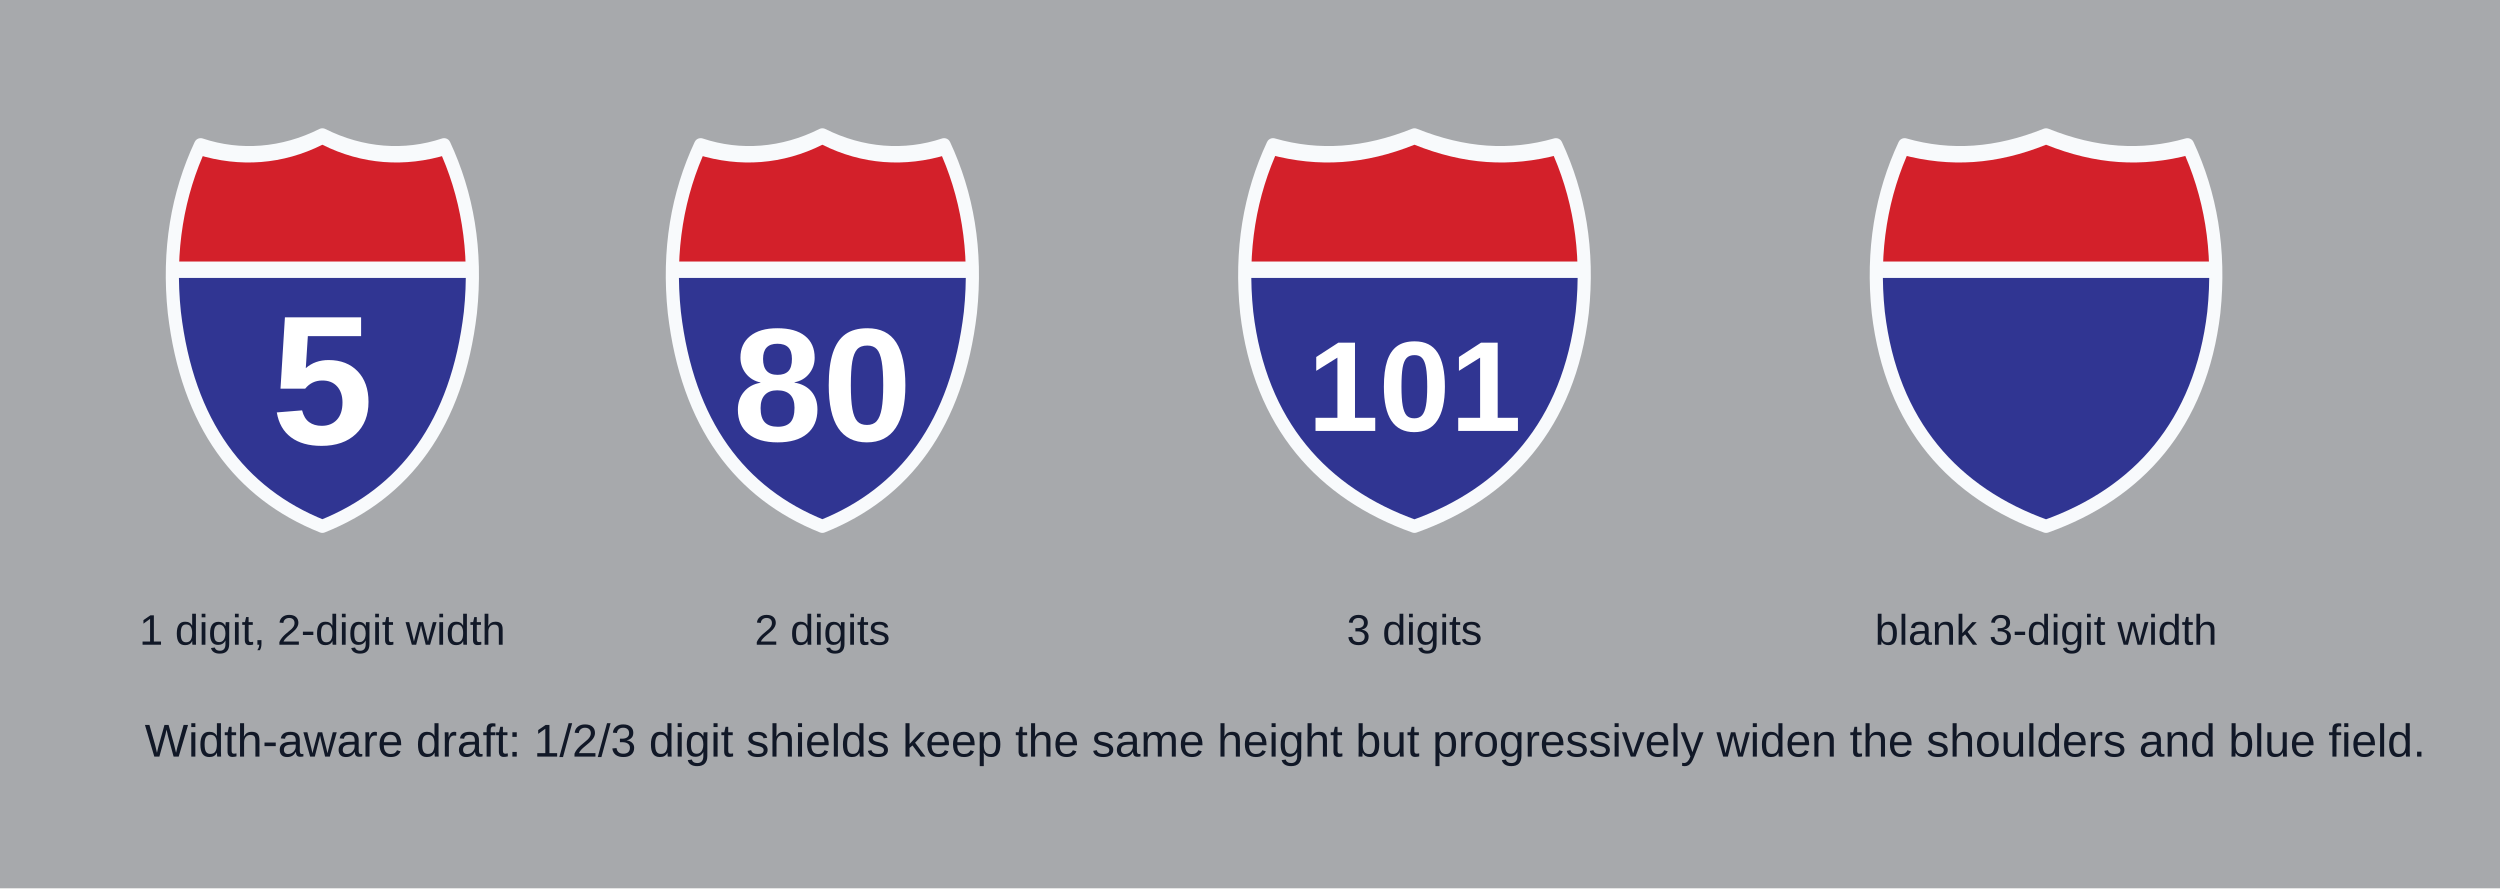
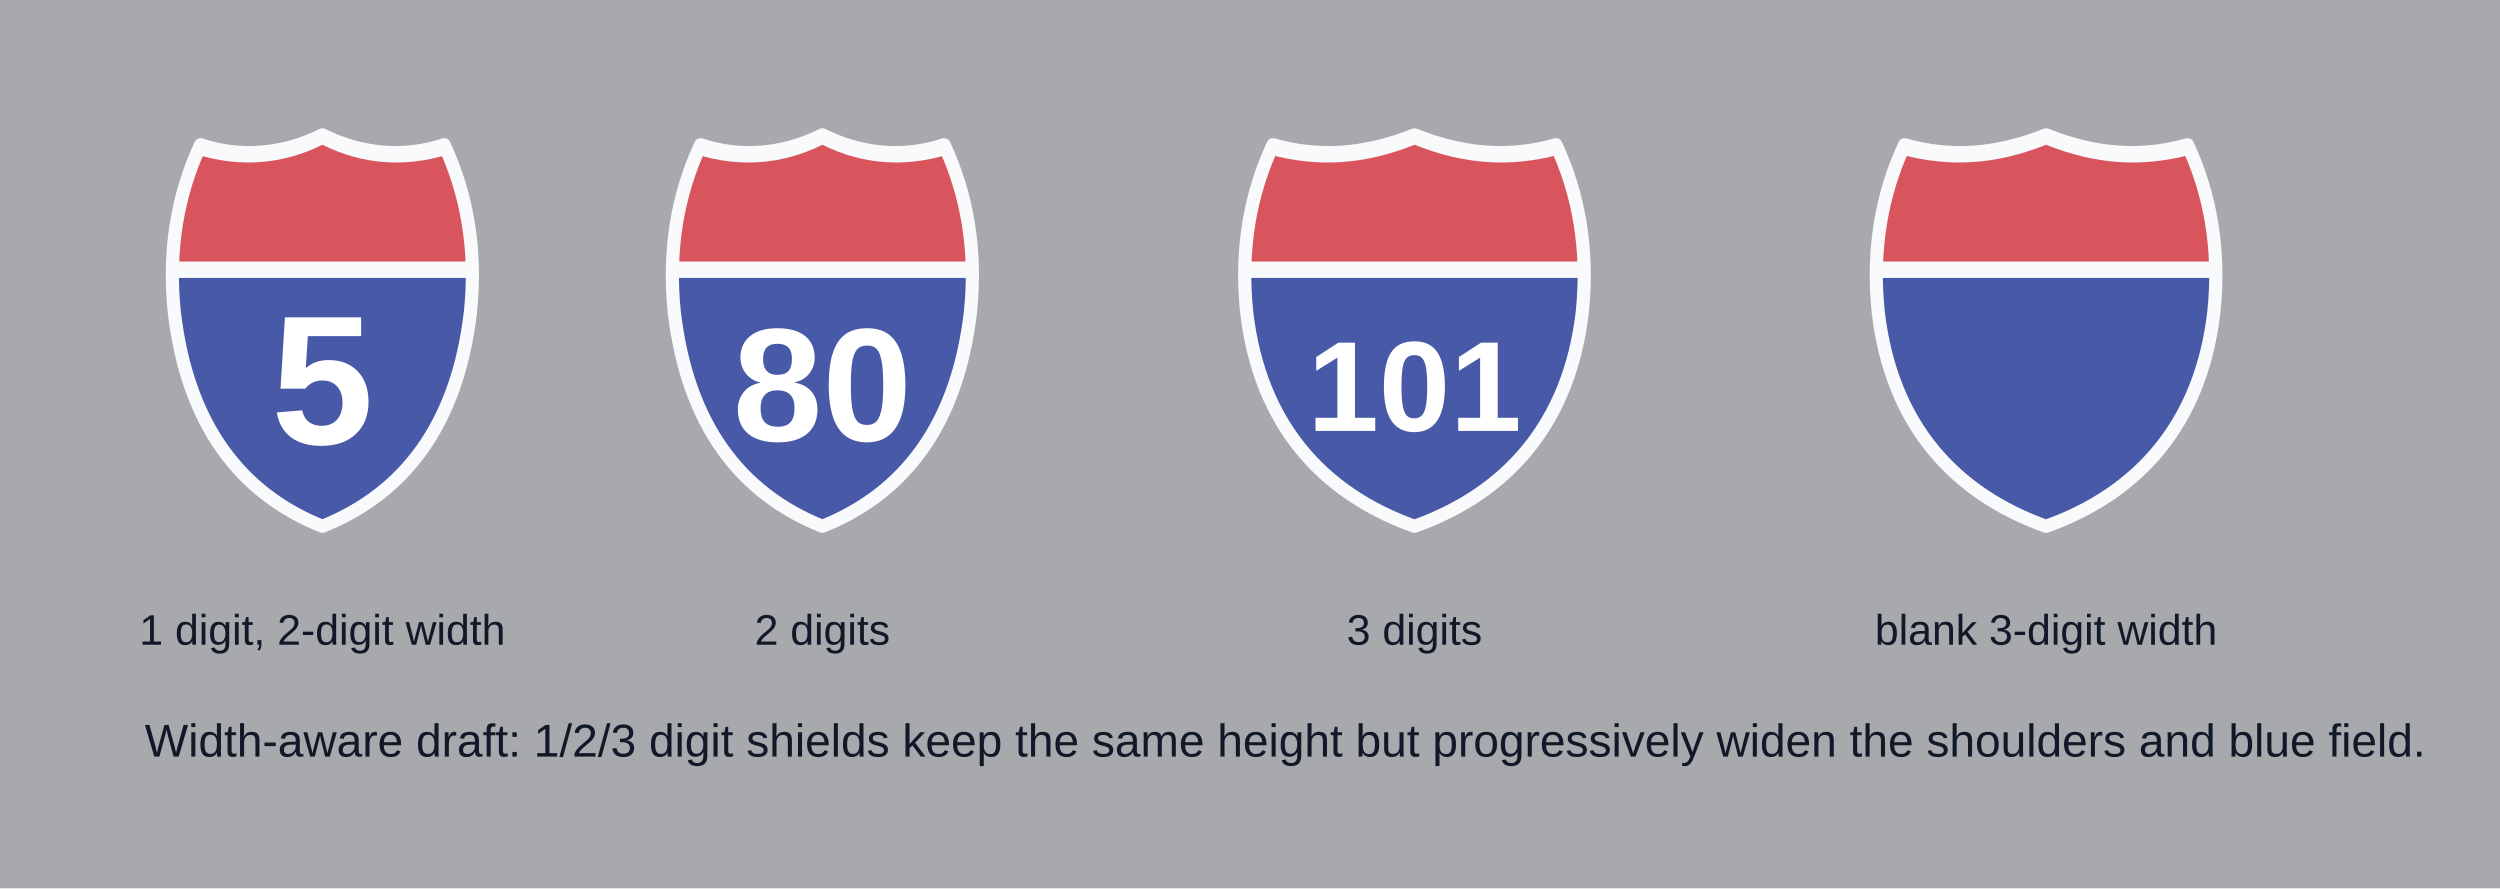
<svg xmlns="http://www.w3.org/2000/svg" width="760" height="270" viewBox="0 0 760 270">
  <rect width="760" height="270" fill="#a7a9ac" />
  <defs>
    <symbol id="shield-1" viewBox="0 0 94 132">
      <path id="shape-1" d="M15 10 C25 14 36 13 47 7 C58 13 69 14 79 10            C86 25 89 42 87 61 C83 95 69 116 47 126            C25 116 11 95 7 61 C5 42 8 25 15 10Z" />
      <clipPath id="clip-1">
        <use href="#shape-1" />
      </clipPath>
      <use href="#shape-1" fill="#f8fafc" stroke="#d1d5db" stroke-width="2" stroke-linejoin="round" />
      <g clip-path="url(#clip-1)">
-         <path d="M14 13 C25 17 36 16 47 10 C58 16 69 17 80 13 C84 25 86 36 87 48 H7 C8 36 10 25 14 13Z" fill="#d3202a" />
-         <path d="M7 48H87V132H7Z" fill="#303592" />
+         <path d="M14 13 C25 17 36 16 47 10 C58 16 69 17 80 13 C84 25 86 36 87 48 H7 C8 36 10 25 14 13Z" fill="#d9555e" />
+         <path d="M7 48H87V132H7Z" fill="#4859a8" />
        <path d="M7 48H87" stroke="#f8fafc" stroke-width="5" />
      </g>
      <use href="#shape-1" fill="none" stroke="#f8fafc" stroke-width="4" stroke-linejoin="round" />
    </symbol>
    <symbol id="shield-2" viewBox="0 0 108 132">
      <path id="shape-2" d="M17 10 C29 14 42 13 54 7 C66 13 79 14 91 10            C98 25 101 42 99 61 C95 95 79 116 54 126            C29 116 13 95 9 61 C7 42 10 25 17 10Z" />
      <clipPath id="clip-2">
        <use href="#shape-2" />
      </clipPath>
      <use href="#shape-2" fill="#f8fafc" stroke="#d1d5db" stroke-width="2" stroke-linejoin="round" />
      <g clip-path="url(#clip-2)">
-         <path d="M16 13 C29 17 42 16 54 10 C66 16 79 17 92 13 C96 25 98 36 99 48 H9 C10 36 12 25 16 13Z" fill="#d3202a" />
-         <path d="M9 48H99V132H9Z" fill="#303592" />
+         <path d="M16 13 C29 17 42 16 54 10 C66 16 79 17 92 13 C96 25 98 36 99 48 H9 C10 36 12 25 16 13Z" fill="#d9555e" />
+         <path d="M9 48H99V132H9Z" fill="#4859a8" />
        <path d="M9 48H99" stroke="#f8fafc" stroke-width="5" />
      </g>
      <use href="#shape-2" fill="none" stroke="#f8fafc" stroke-width="4" stroke-linejoin="round" />
    </symbol>
    <symbol id="shield-3" viewBox="0 0 124 132">
      <path id="shape-3" d="M19 10 C33 14 47 13 62 7 C77 13 91 14 105 10            C112 25 115 42 113 61 C109 95 90 116 62 126            C34 116 15 95 11 61 C9 42 12 25 19 10Z" />
      <clipPath id="clip-3">
        <use href="#shape-3" />
      </clipPath>
      <use href="#shape-3" fill="#f8fafc" stroke="#d1d5db" stroke-width="2" stroke-linejoin="round" />
      <g clip-path="url(#clip-3)">
-         <path d="M18 13 C33 17 47 16 62 10 C77 16 91 17 106 13 C110 25 112 36 113 48 H11 C12 36 14 25 18 13Z" fill="#d3202a" />
-         <path d="M11 48H113V132H11Z" fill="#303592" />
+         <path d="M18 13 C33 17 47 16 62 10 C77 16 91 17 106 13 C110 25 112 36 113 48 H11 C12 36 14 25 18 13Z" fill="#d9555e" />
+         <path d="M11 48H113V132H11Z" fill="#4859a8" />
        <path d="M11 48H113" stroke="#f8fafc" stroke-width="5" />
      </g>
      <use href="#shape-3" fill="none" stroke="#f8fafc" stroke-width="4" stroke-linejoin="round" />
    </symbol>
  </defs>
  <g transform="translate(44 34)">
    <use href="#shield-2" width="108" height="132" />
    <text x="54" y="101" text-anchor="middle" font-family="Arial, Helvetica, sans-serif" font-weight="700" font-size="56" fill="#ffffff">5</text>
    <text x="54" y="162" text-anchor="middle" font-family="Arial, Helvetica, sans-serif" font-size="13" fill="#111827">1 digit, 2-digit width</text>
  </g>
  <g transform="translate(196 34)">
    <use href="#shield-2" width="108" height="132" />
    <text x="54" y="100" text-anchor="middle" font-family="Arial, Helvetica, sans-serif" font-weight="700" font-size="49" fill="#ffffff">80</text>
    <text x="54" y="162" text-anchor="middle" font-family="Arial, Helvetica, sans-serif" font-size="13" fill="#111827">2 digits</text>
  </g>
  <g transform="translate(368 34)">
    <use href="#shield-3" width="124" height="132" />
    <text x="62" y="97" text-anchor="middle" font-family="Arial, Helvetica, sans-serif" font-weight="700" font-size="39" fill="#ffffff">101</text>
    <text x="62" y="162" text-anchor="middle" font-family="Arial, Helvetica, sans-serif" font-size="13" fill="#111827">3 digits</text>
  </g>
  <g transform="translate(560 34)">
    <use href="#shield-3" width="124" height="132" />
    <text x="62" y="162" text-anchor="middle" font-family="Arial, Helvetica, sans-serif" font-size="13" fill="#111827">blank 3-digit width</text>
  </g>
  <g transform="translate(44 230)" fill="#111827" font-family="Arial, Helvetica, sans-serif" font-size="14">
    <text>Width-aware draft: 1/2/3 digit shields keep the same height but progressively widen the shoulders and blue field.</text>
  </g>
</svg>
